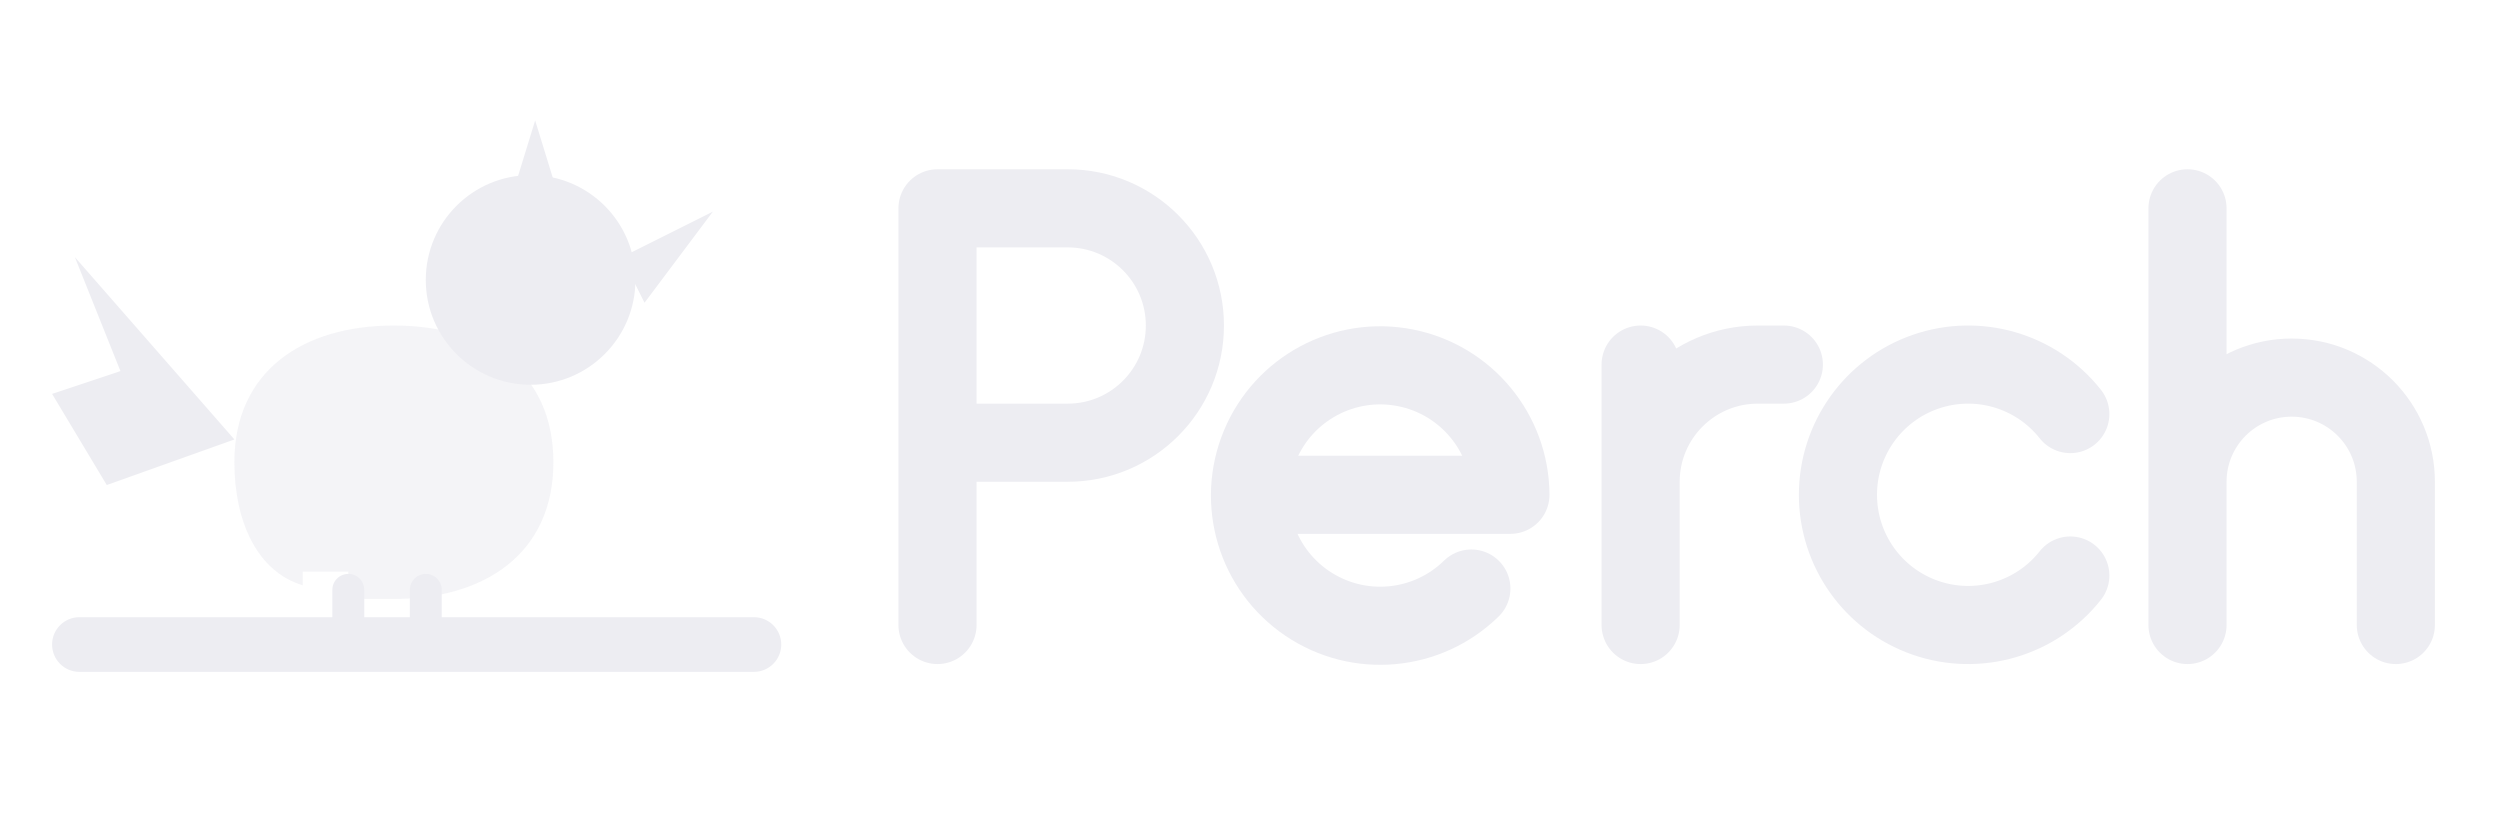
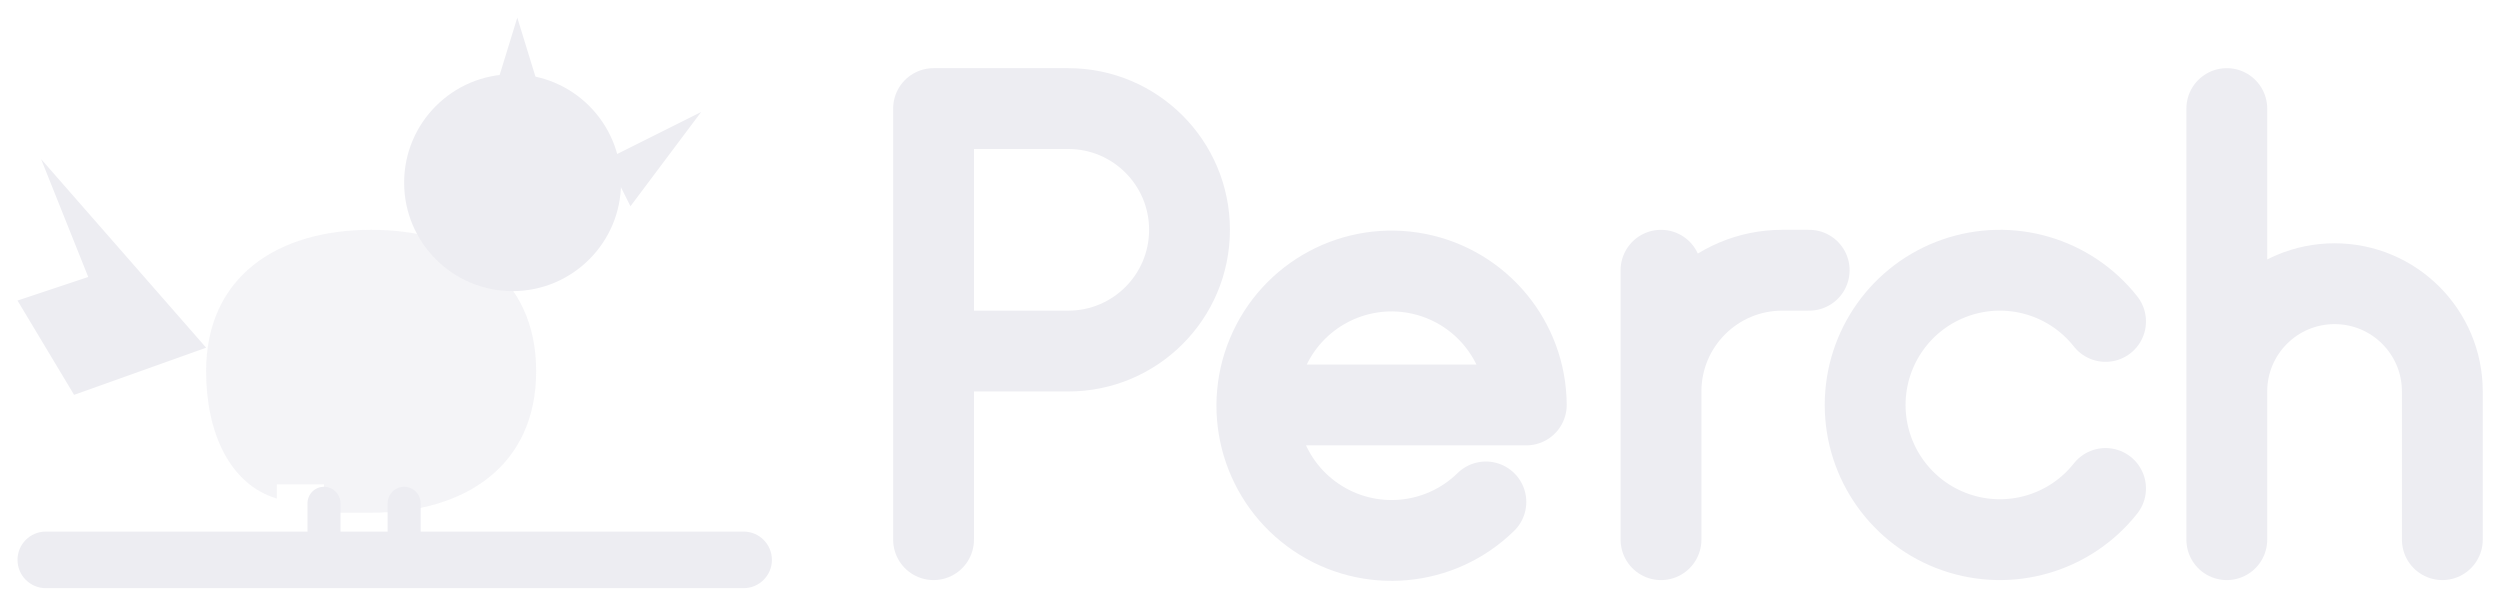
- <svg xmlns="http://www.w3.org/2000/svg" viewBox="0 0 96 32" width="960" height="320">
+ <svg xmlns="http://www.w3.org/2000/svg" viewBox="1.35 3.97 92.79 22.49" width="92.79" height="22.49">
  <g fill="#EDEDF2" transform="translate(2 2) scale(1.75)">
    <rect x="0" y="12.4" width="16" height="1.2" rx="0.6" />
    <path d="M 4 9 C 4 7 5.5 6 7.5 6 C 9.5 6 11 7 11 9 C 11 11 9.5 12 7.5 12              L 6.5 12 L 6.5 11.4 L 5.5 11.4 L 5.5 11.7 C 4.5 11.4 4 10.3 4 9 Z" fill-opacity="0.6" />
    <path d="M 4 8.5 L 0.5 4.5 L 1.5 7 L 0 7.5 L 1.2 9.5 Z" />
    <circle cx="10.5" cy="5" r="2.3" />
    <path d="M 12.5 4.5 L 14.5 3.5 L 13 5.5 Z" />
    <path d="M 10.2 2.8 L 10.6 1.5 L 11 2.8 Z" />
    <path d="M 6.5 11.8 L 6.5 12.5 M 8.2 11.8 L 8.2 12.5" stroke="#EDEDF2" stroke-width="0.7" stroke-linecap="round" fill="none" />
  </g>
  <g fill="none" stroke="#EDEDF2" stroke-width="3" stroke-linecap="round" stroke-linejoin="round">
    <path d="M 36 24 V 8 H 41 A 4.5 4.5 0 0 1 41 17 H 36" />
    <path d="M 48 19 H 58 A 5 5 0 1 0 56.5 22.6" />
    <path d="M 63 24 V 14 M 63 18.5 A 4.5 4.5 0 0 1 67.5 14 H 68.5" />
    <path d="M 79.5 15.9 A 5 5 0 1 0 79.5 22.1" />
    <path d="M 84 8 V 24 M 84 18.5 A 4 4 0 0 1 92 18.5 V 24" />
  </g>
</svg>
